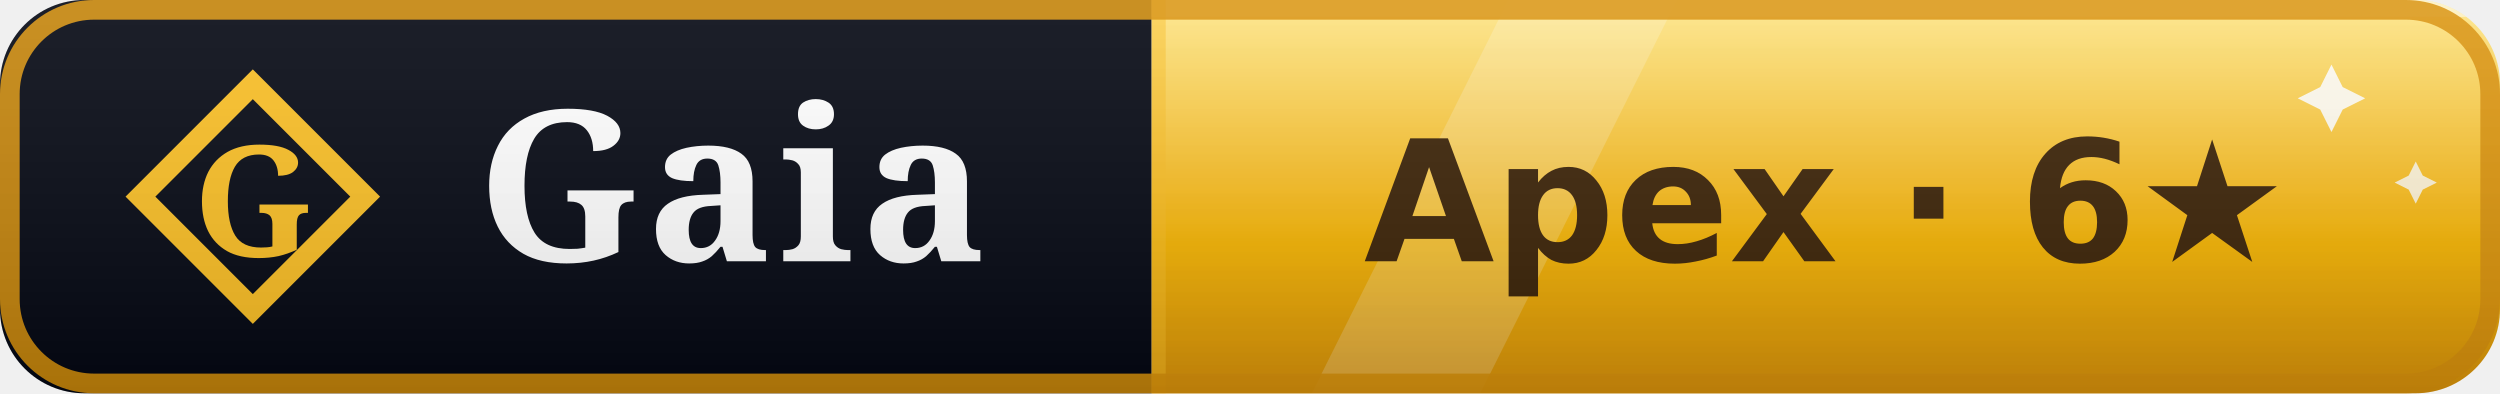
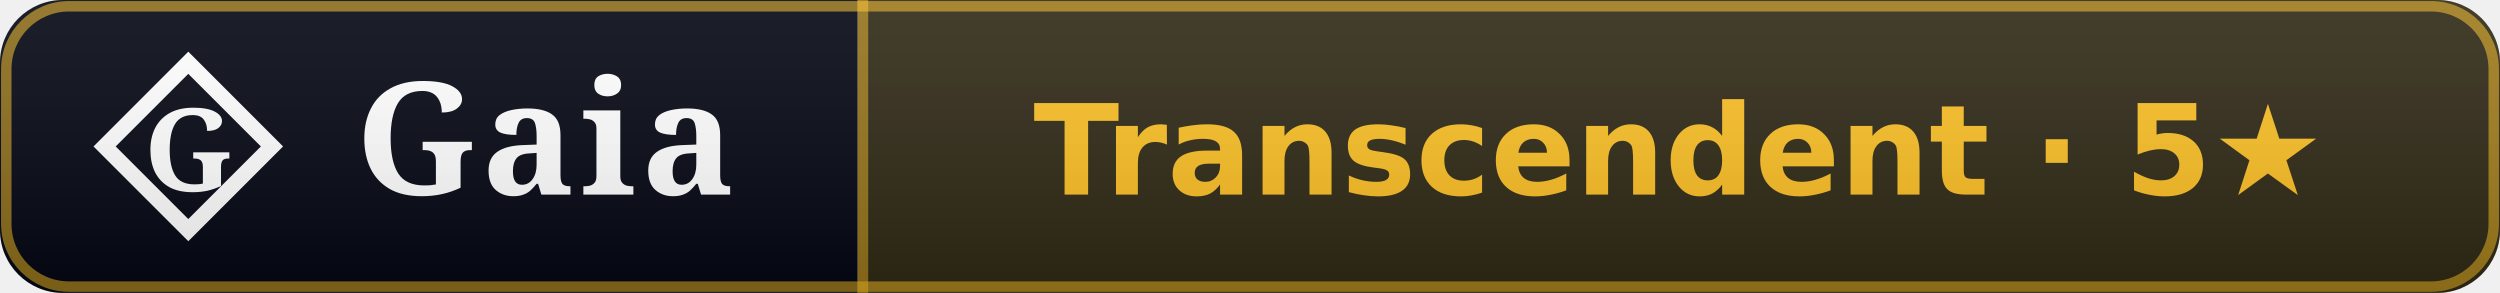
- <svg xmlns="http://www.w3.org/2000/svg" width="178" height="28" viewBox="0 0 178 28" role="img" aria-label="Gaia rank: Apex (6 stars)">
+ <svg xmlns="http://www.w3.org/2000/svg" width="239" height="28" viewBox="0 0 239 28" role="img" aria-label="Gaia rank: Transcendent (5 stars)">
  <linearGradient id="sh" x2="0" y2="100%">
    <stop offset="0" stop-color="#fff" stop-opacity=".10" />
    <stop offset="1" stop-opacity=".14" />
  </linearGradient>
  <clipPath id="rc">
-     <rect width="178" height="28" rx="6" fill="#fff" />
+     <rect width="239" height="28" rx="6" fill="#fff" />
  </clipPath>
  <g clip-path="url(#rc)">
-     <linearGradient id="aus" x1="0" y1="0" x2="0" y2="1">
-       <stop offset="0" stop-color="#fde68a" />
-       <stop offset="0.46" stop-color="#fbbf24" />
-       <stop offset="0.62" stop-color="#f7b500" />
-       <stop offset="1" stop-color="#d9920a" />
-     </linearGradient>
    <rect width="82" height="28" fill="#030712" />
-     <rect x="82.0" width="96.0" height="28" fill="url(#aus)" />
-     <polygon points="107.4,0 119.4,0 105.4,28 93.4,28" fill="#fff" opacity="0.20" />
-     <rect x="82.0" y="0" width="96.0" height="1.2" fill="#fff" opacity="0.5" />
-     <path d="M 166.0 4.6 L 166.8 6.2 L 168.4 7.0 L 166.8 7.8 L 166.0 9.4 L 165.2 7.8 L 163.6 7.0 L 165.2 6.2 Z" fill="#fffdf5" opacity="0.95" />
-     <path d="M 172.0 11.5 L 172.5 12.5 L 173.5 13.0 L 172.5 13.5 L 172.0 14.5 L 171.5 13.5 L 170.5 13.0 L 171.5 12.5 Z" fill="#fffdf5" opacity="0.85" />
+     <rect x="82.0" width="157.0" height="28" fill="#030712" />
+     <rect x="82.0" width="157.0" height="28" fill="rgba(251,191,36,0.18)" />
    <rect x="82.0" width="1" height="28" fill="rgba(251,191,36,0.5)" />
-     <path d="M 18 6 L 26 14 L 18 22 L 10 14 Z" fill="none" stroke="#fbbf24" stroke-width="1.5" stroke-linejoin="miter" />
-     <text x="18" y="14" font-family="EB Garamond, Georgia, serif" font-weight="600" font-size="11" fill="#fbbf24" text-anchor="middle" dominant-baseline="central">G</text>
+     <path d="M 18 6 L 26 14 L 18 22 L 10 14 Z" fill="none" stroke="#ffffff" stroke-width="1.5" stroke-linejoin="miter" />
+     <text x="18" y="14" font-family="EB Garamond, Georgia, serif" font-weight="600" font-size="11" fill="#ffffff" text-anchor="middle" dominant-baseline="central">G</text>
    <text x="34" y="18.6" font-family="EB Garamond, Georgia, serif" font-size="15" font-weight="600" fill="#fff" letter-spacing="0.5">Gaia</text>
-     <text x="130.0" y="18.6" font-family="Verdana,DejaVu Sans,sans-serif" font-size="12" font-weight="700" text-anchor="middle" fill="#3b2206">Apex · 6★</text>
-     <rect x="0.7" y="0.7" width="176.6" height="26.6" fill="none" stroke="rgba(217,146,10,0.9)" stroke-width="1.4" rx="6" />
-     <rect width="178" height="28" fill="url(#sh)" />
+     <text x="160.5" y="18.6" font-family="Verdana,DejaVu Sans,sans-serif" font-size="12" font-weight="700" text-anchor="middle" fill="#fbbf24">Transcendent · 5★</text>
+     <rect x="0.6" y="0.6" width="237.8" height="26.8" fill="none" stroke="rgba(251,191,36,0.55)" stroke-width="1" rx="6" />
+     <rect width="239" height="28" fill="url(#sh)" />
  </g>
</svg>
